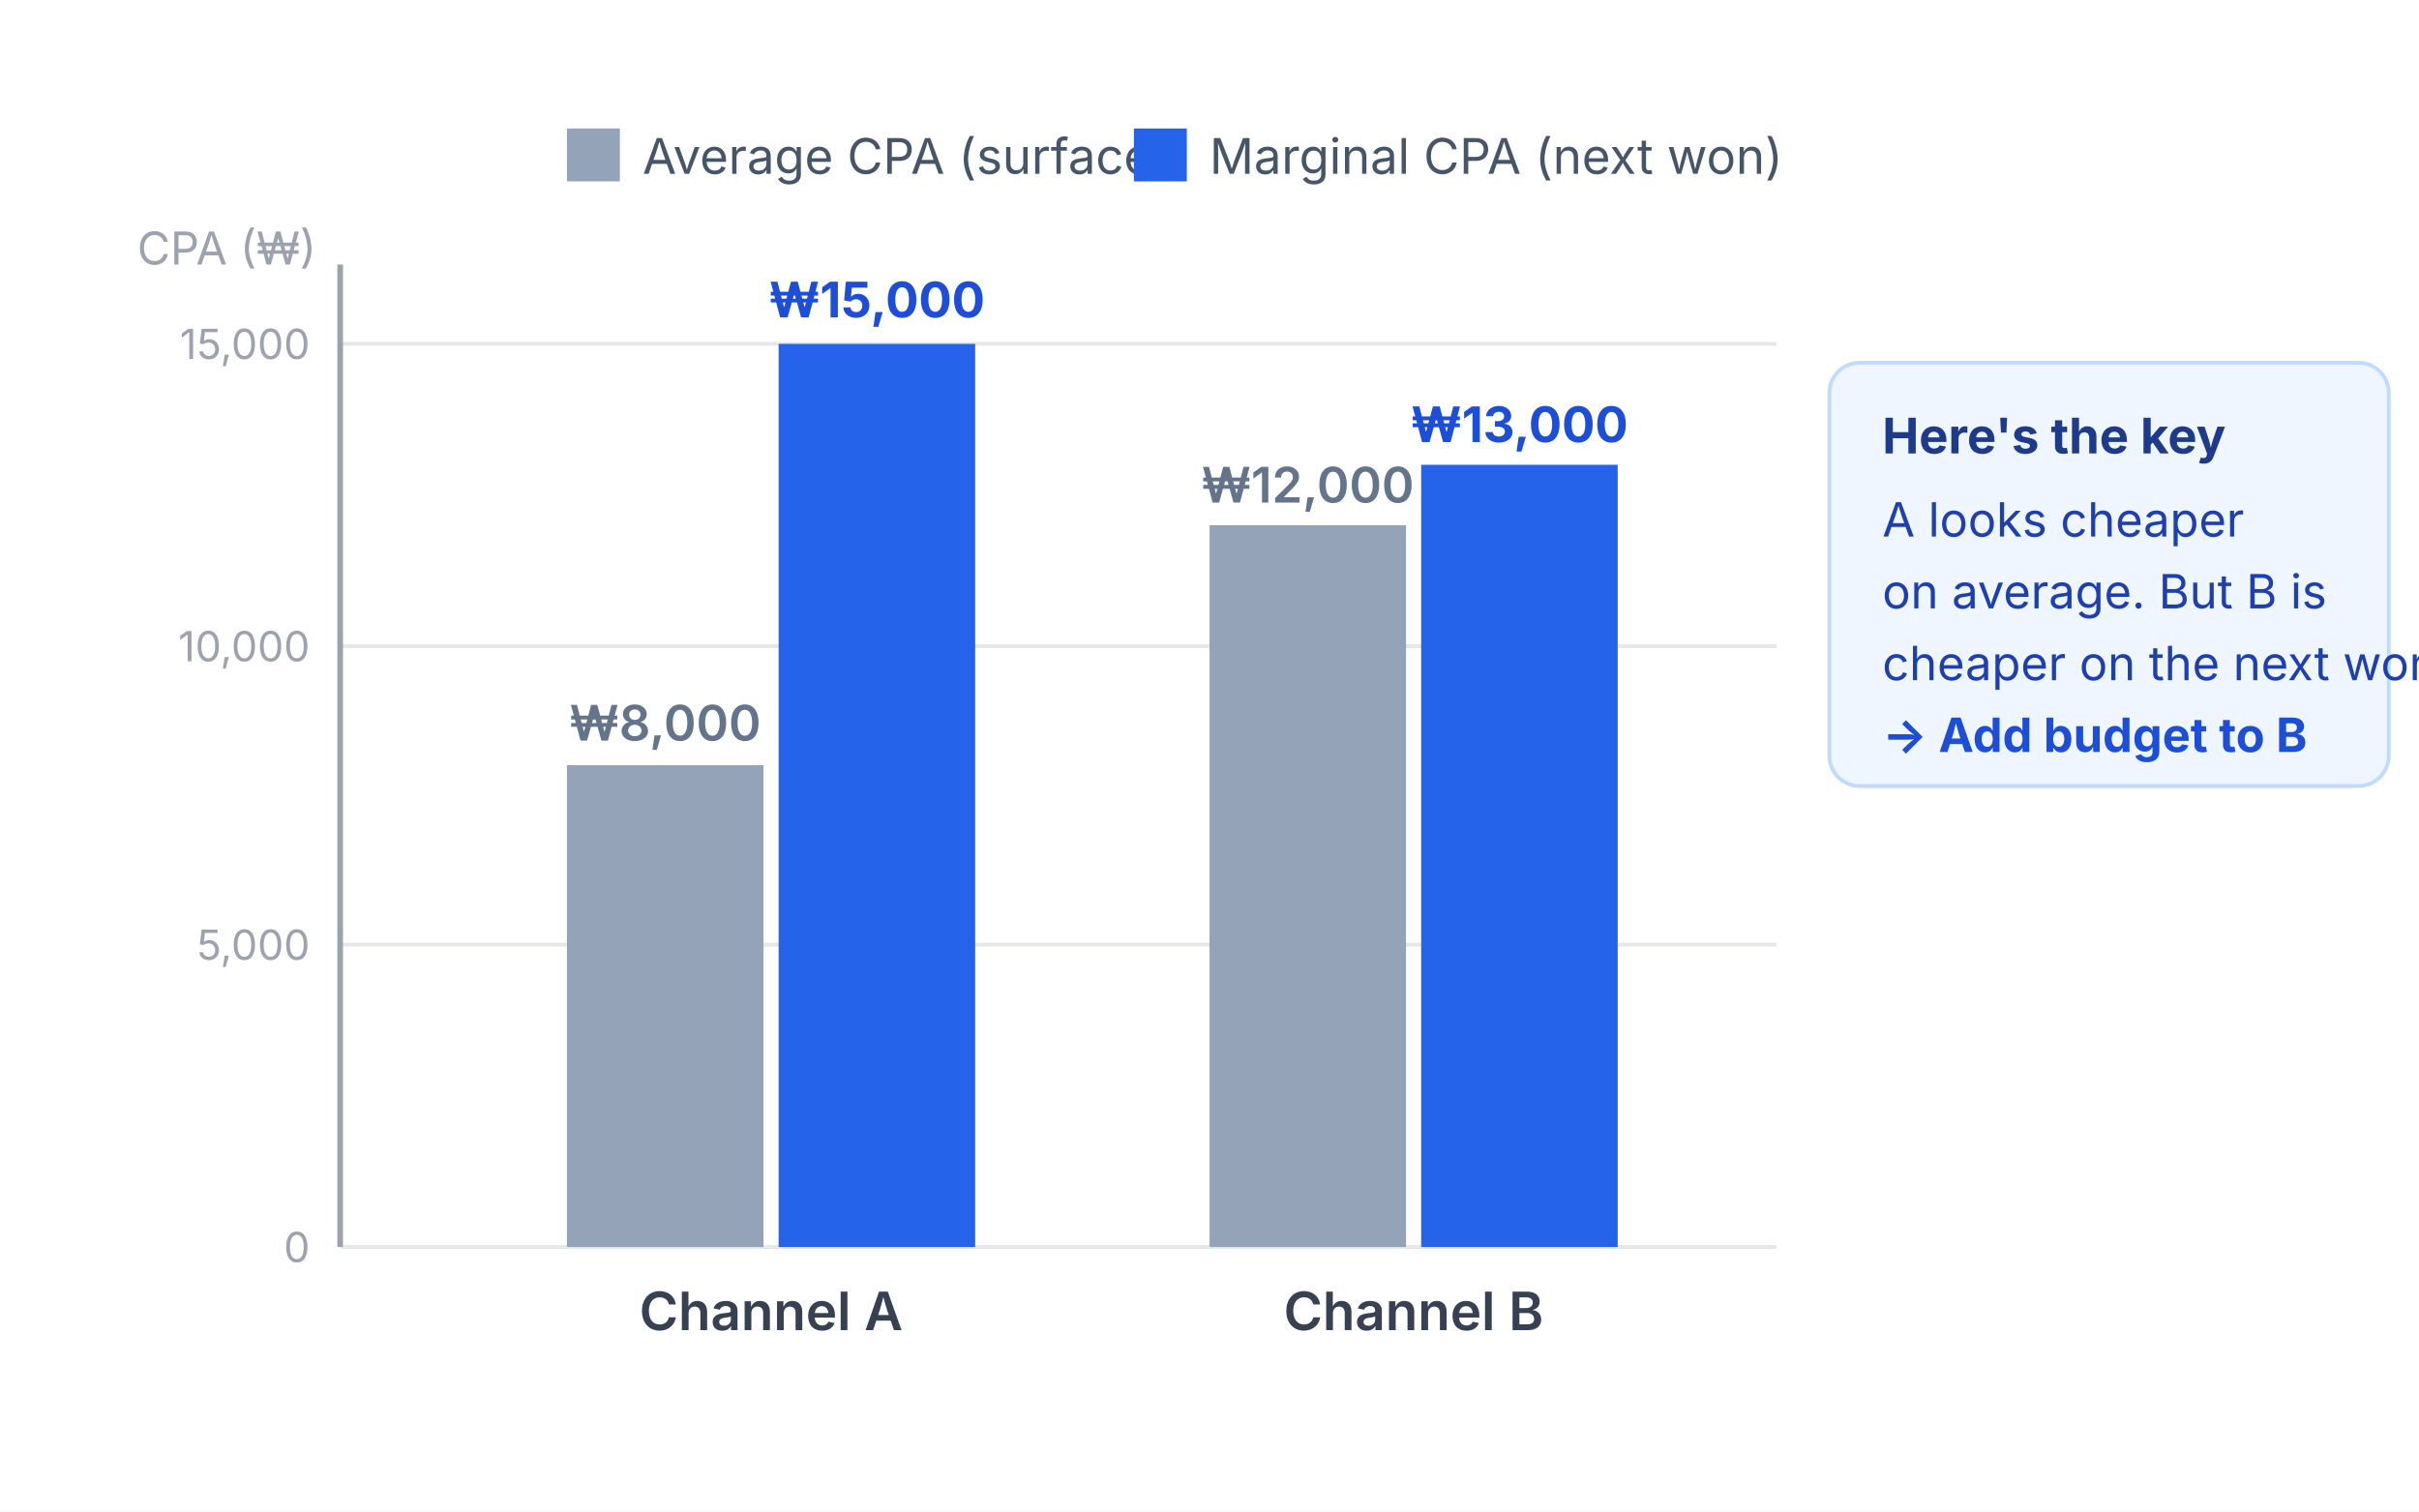
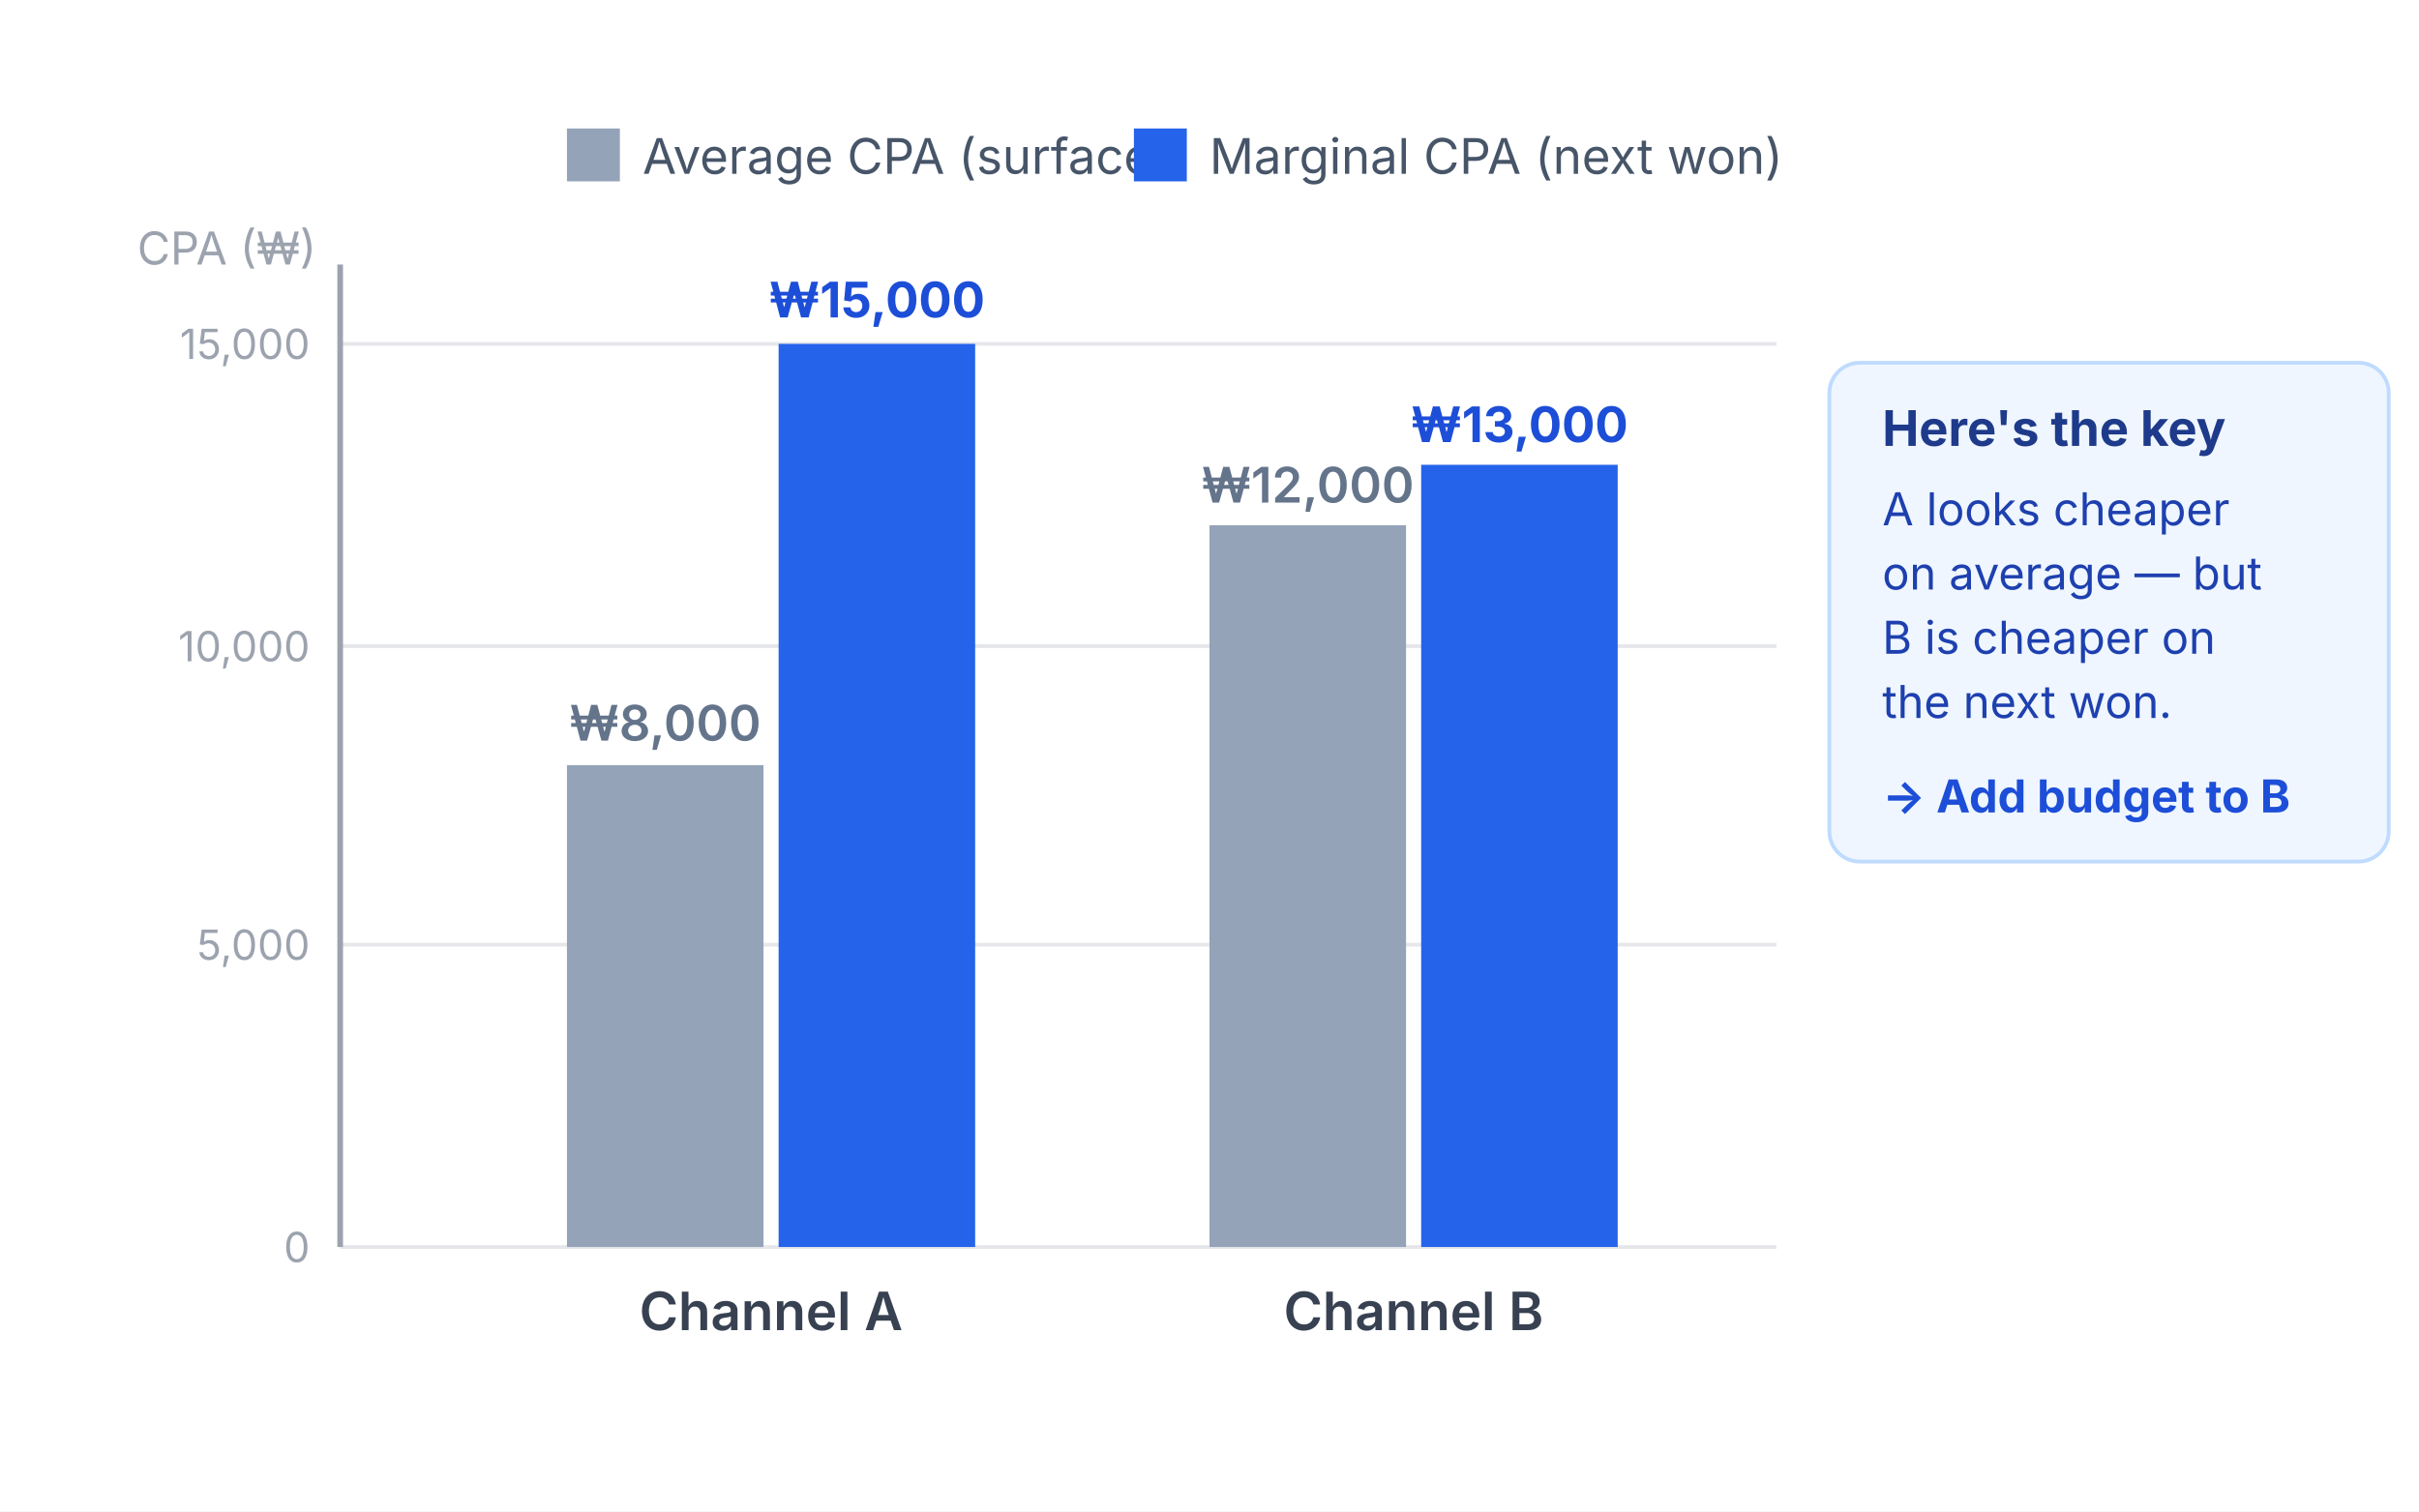
<svg xmlns="http://www.w3.org/2000/svg" viewBox="0 0 640 400" font-family="'Inter','Helvetica Neue',Arial,sans-serif">
  <rect x="0" y="0" width="640" height="400" fill="#ffffff" />
  <rect x="150" y="34" width="14" height="14" fill="#94A3B8" />
  <text x="170" y="46" fill="#475569" font-size="13">Average CPA (surface)</text>
  <rect x="300" y="34" width="14" height="14" fill="#2563EB" />
  <text x="320" y="46" fill="#475569" font-size="13">Marginal CPA (next won)</text>
  <g stroke="#E5E7EB" stroke-width="1">
    <line x1="90" y1="330" x2="470" y2="330" />
    <line x1="90" y1="250" x2="470" y2="250" />
    <line x1="90" y1="171" x2="470" y2="171" />
    <line x1="90" y1="91" x2="470" y2="91" />
  </g>
  <g fill="#9CA3AF" font-size="11" text-anchor="end">
    <text x="82" y="334">0</text>
    <text x="82" y="254">5,000</text>
    <text x="82" y="175">10,000</text>
    <text x="82" y="95">15,000</text>
  </g>
  <text x="60" y="70" fill="#9CA3AF" font-size="12" text-anchor="middle">CPA (₩)</text>
  <line x1="90" y1="330" x2="90" y2="70" stroke="#9CA3AF" stroke-width="1.5" />
  <rect x="150" y="202.5" width="52" height="127.5" fill="#94A3B8" />
  <rect x="206" y="91" width="52" height="239" fill="#2563EB" />
  <text x="176" y="196" fill="#64748B" font-size="13" font-weight="600" text-anchor="middle">₩8,000</text>
  <text x="232" y="84" fill="#1D4ED8" font-size="13" font-weight="700" text-anchor="middle">₩15,000</text>
  <rect x="320" y="139" width="52" height="191" fill="#94A3B8" />
  <rect x="376" y="123" width="52" height="207" fill="#2563EB" />
  <text x="346" y="133" fill="#64748B" font-size="13" font-weight="600" text-anchor="middle">₩12,000</text>
  <text x="402" y="117" fill="#1D4ED8" font-size="13" font-weight="700" text-anchor="middle">₩13,000</text>
  <text x="204" y="352" fill="#374151" font-size="14" font-weight="600" text-anchor="middle">Channel A</text>
  <text x="374" y="352" fill="#374151" font-size="14" font-weight="600" text-anchor="middle">Channel B</text>
-   <rect x="484" y="96" width="148" height="112" rx="8" fill="#EFF6FF" stroke="#BFDBFE" stroke-width="1" />
-   <text x="498" y="120" fill="#1E3A8A" font-size="13" font-weight="700">Here's the key</text>
-   <text x="498" y="142" fill="#1E40AF" font-size="12.5">A looks cheaper</text>
-   <text x="498" y="161" fill="#1E40AF" font-size="12.5">on average. But B is</text>
-   <text x="498" y="180" fill="#1E40AF" font-size="12.5">cheaper on the next won.</text>
-   <text x="498" y="199" fill="#1D4ED8" font-size="12.5" font-weight="700">→ Add budget to B</text>
+   <rect x="484" y="96" width="148" height="132" rx="8" fill="#EFF6FF" stroke="#BFDBFE" stroke-width="1" />
+   <text x="498" y="118" fill="#1E3A8A" font-size="13" font-weight="700">Here's the key</text>
+   <text x="498" y="139" fill="#1E40AF" font-size="12">A looks cheaper</text>
+   <text x="498" y="156" fill="#1E40AF" font-size="12">on average — but</text>
+   <text x="498" y="173" fill="#1E40AF" font-size="12">B is cheaper on</text>
+   <text x="498" y="190" fill="#1E40AF" font-size="12">the next won.</text>
+   <text x="498" y="215" fill="#1D4ED8" font-size="12" font-weight="700">→ Add budget to B</text>
</svg>
